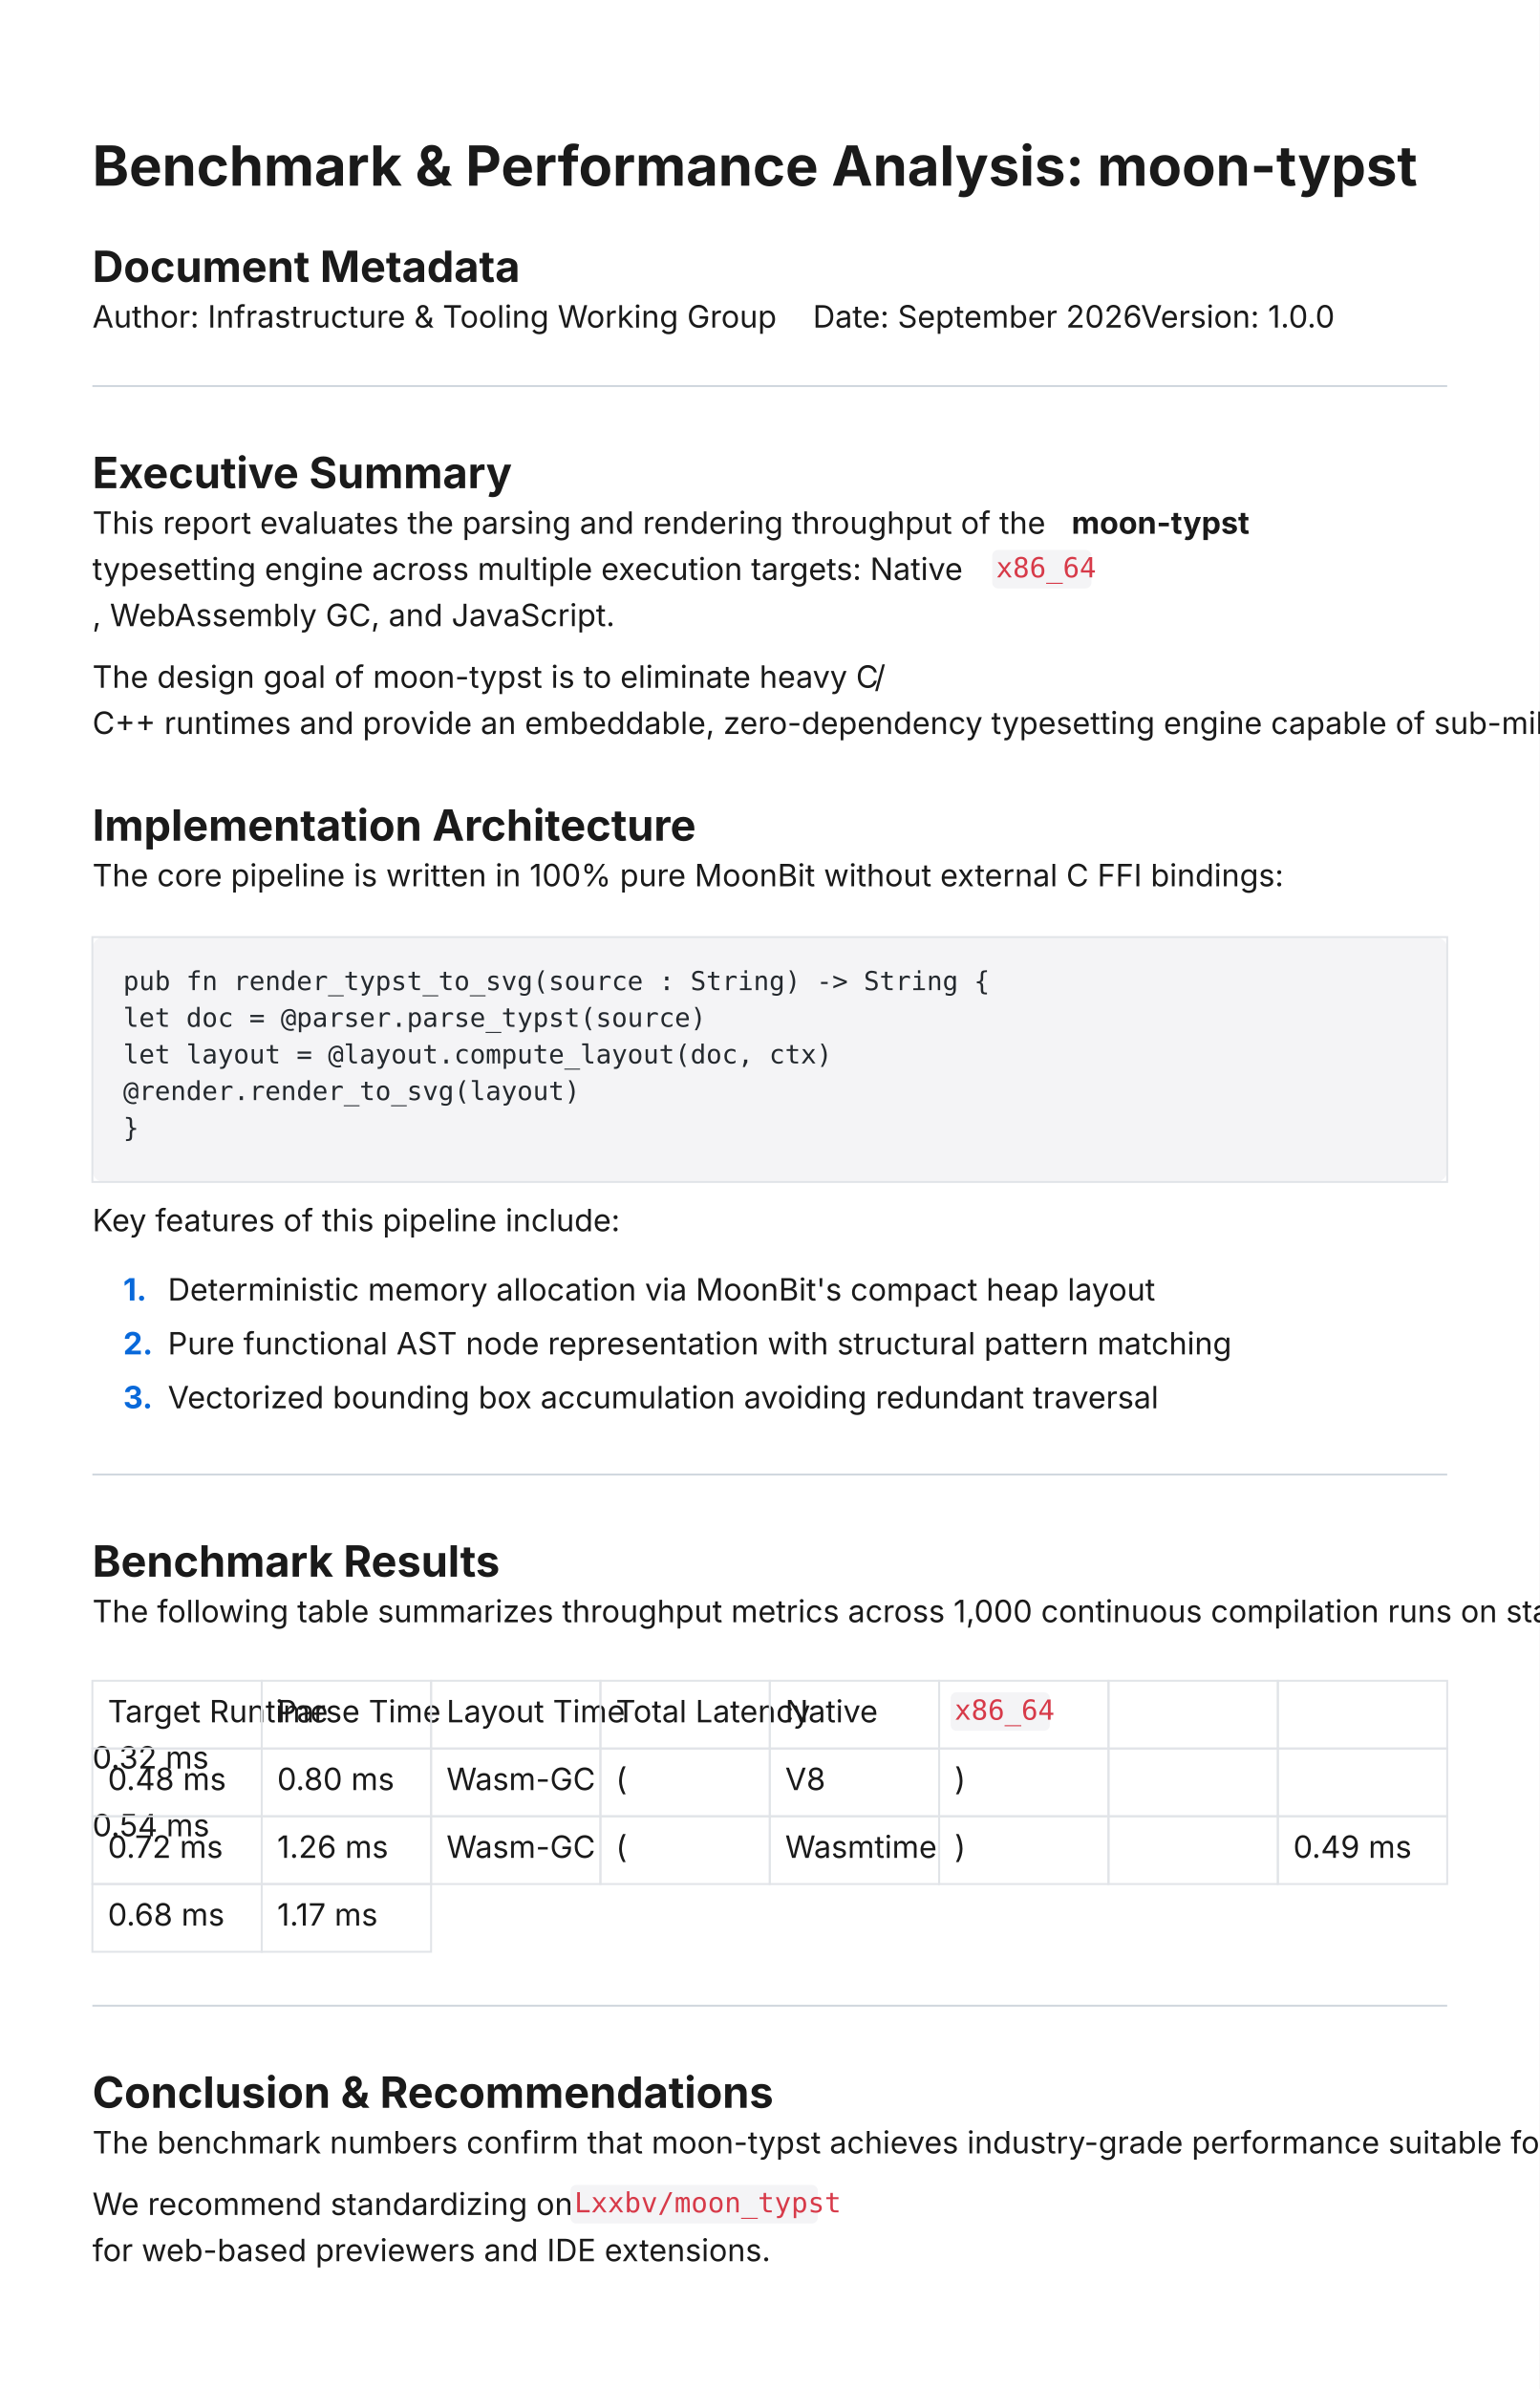
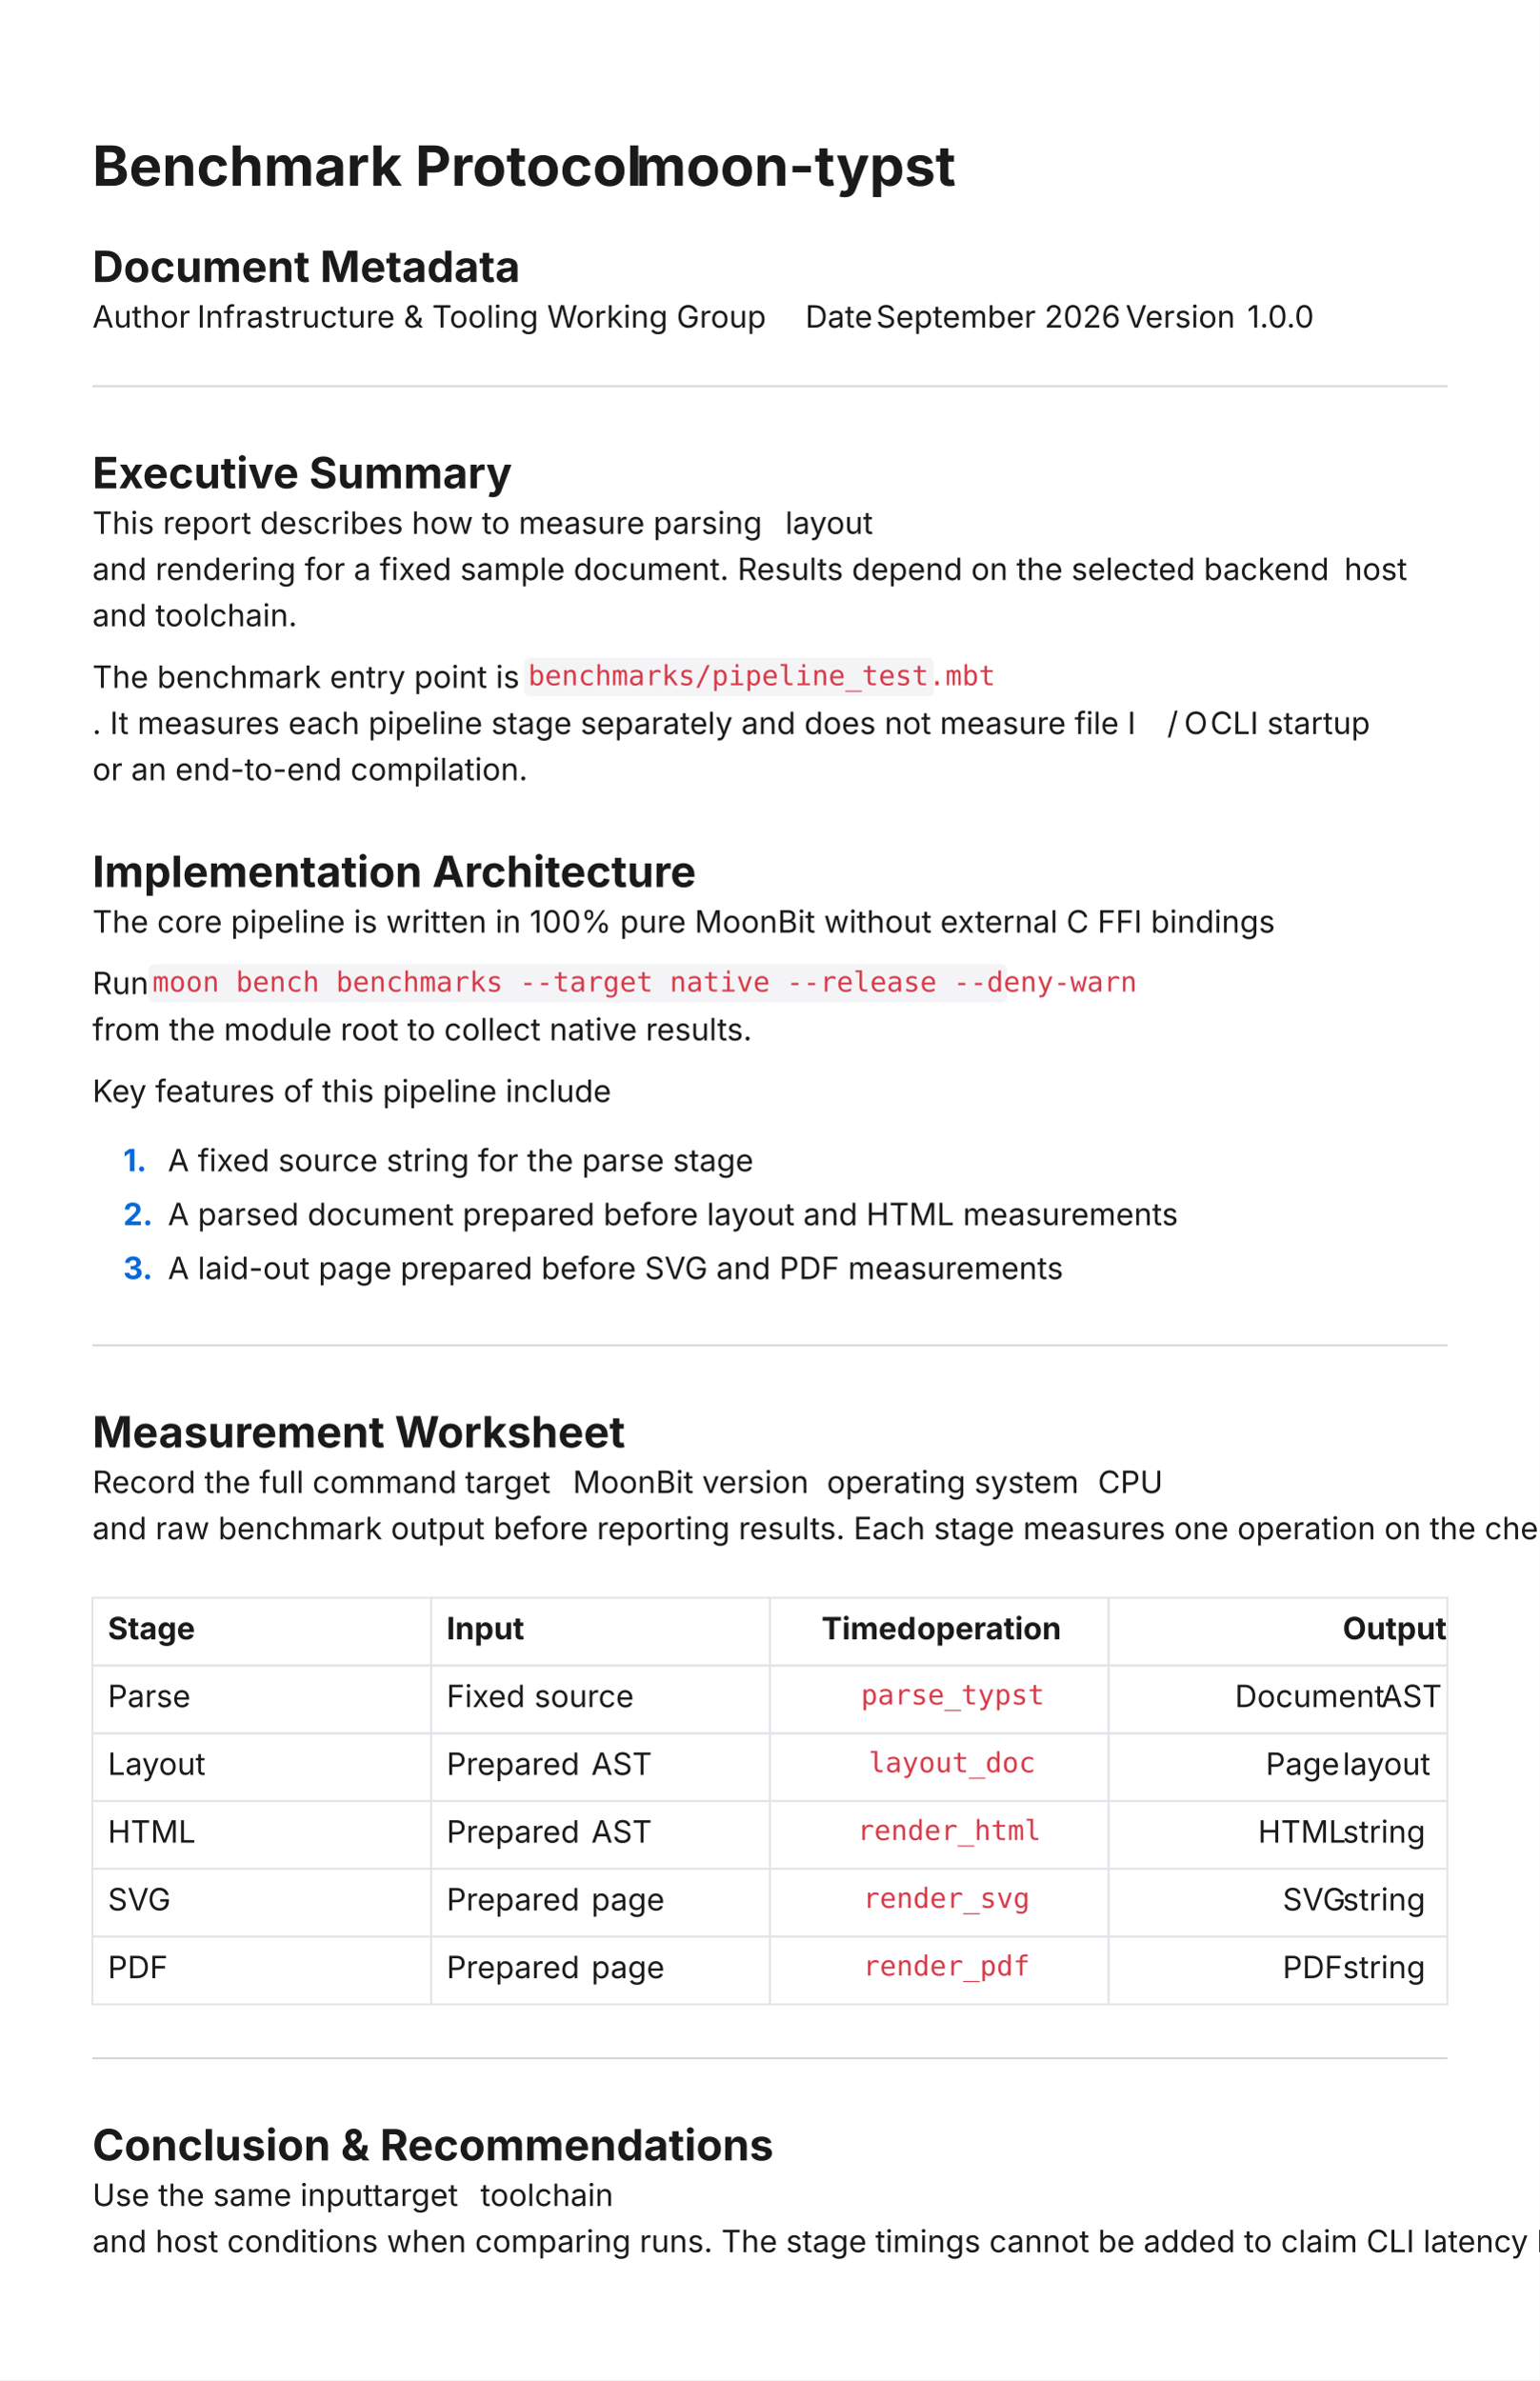
- <svg xmlns="http://www.w3.org/2000/svg" width="800" height="1241.04" viewBox="0 0 800 1241.04">
+ <svg xmlns="http://www.w3.org/2000/svg" width="800" height="1236.24" viewBox="0 0 800 1236.24">
  <style>
    text { font-family: system-ui, -apple-system, sans-serif; }
    .mono { font-family: ui-monospace, SFMono-Regular, Consolas, monospace; }
  </style>
  <rect width="100%" height="100%" fill="#ffffff" />
-   <text x="48" y="96.48" font-size="28.8" fill="#1a1a1a" font-weight="bold">Benchmark &amp; Performance Analysis: moon-typst</text>
+   <text x="48" y="96.48" font-size="28.8" fill="#1a1a1a" font-weight="bold">Benchmark Protocol</text>
+   <text x="321.6" y="96.48" font-size="28.8" fill="#1a1a1a" font-weight="bold"> </text>
+   <text x="330.24" y="96.48" font-size="28.8" fill="#1a1a1a" font-weight="bold"> moon-typst</text>
  <text x="48" y="146.48" font-size="22.4" fill="#1a1a1a" font-weight="bold">Document Metadata</text>
-   <text x="48" y="170.16" font-size="16" fill="#1a1a1a">Author: Infrastructure &amp; Tooling Working Group</text>
-   <text x="417.6" y="170.16" font-size="16" fill="#1a1a1a"> </text>
-   <text x="422.4" y="170.16" font-size="16" fill="#1a1a1a">Date: September 2026</text>
-   <text x="588" y="170.16" font-size="16" fill="#1a1a1a"> </text>
-   <text x="592.8" y="170.16" font-size="16" fill="#1a1a1a">Version: 1.0.0</text>
+   <text x="48" y="170.16" font-size="16" fill="#1a1a1a">Author</text>
+   <text x="97.6" y="170.16" font-size="16" fill="#1a1a1a"> </text>
+   <text x="102.4" y="170.16" font-size="16" fill="#1a1a1a"> Infrastructure &amp; Tooling Working Group</text>
+   <text x="413.6" y="170.16" font-size="16" fill="#1a1a1a"> </text>
+   <text x="418.4" y="170.16" font-size="16" fill="#1a1a1a">Date</text>
+   <text x="450.4" y="170.16" font-size="16" fill="#1a1a1a"> </text>
+   <text x="455.2" y="170.16" font-size="16" fill="#1a1a1a"> September 2026</text>
+   <text x="580" y="170.16" font-size="16" fill="#1a1a1a"> </text>
+   <text x="584.8" y="170.16" font-size="16" fill="#1a1a1a">Version</text>
+   <text x="643.2" y="170.16" font-size="16" fill="#1a1a1a"> </text>
+   <text x="648" y="170.16" font-size="16" fill="#1a1a1a"> 1.0.0</text>
  <line x1="48" y1="200.56" x2="752" y2="200.56" stroke="#d0d7de" stroke-width="1" />
  <text x="48" y="253.6" font-size="22.4" fill="#1a1a1a" font-weight="bold">Executive Summary</text>
-   <text x="48" y="277.28" font-size="16" fill="#1a1a1a">This report evaluates the parsing and rendering throughput of the </text>
-   <text x="556.8" y="277.28" font-size="16" fill="#1a1a1a" font-weight="bold">moon-typst</text>
-   <text x="48" y="301.28" font-size="16" fill="#1a1a1a"> typesetting engine across multiple execution targets: Native </text>
-   <rect x="515.6" y="285.68" width="51.52" height="20" fill="#f4f4f6" rx="3" />
-   <text x="517.6" y="299.92" font-size="14.4" fill="#d73a49" class="mono">x86_64</text>
-   <text x="48" y="325.28" font-size="16" fill="#1a1a1a">, WebAssembly GC, and JavaScript.</text>
-   <text x="48" y="357.28" font-size="16" fill="#1a1a1a">The design goal of moon-typst is to eliminate heavy C</text>
-   <text x="454.4" y="357.28" font-size="16" fill="#1a1a1a">/</text>
-   <text x="48" y="381.28" font-size="16" fill="#1a1a1a">C++ runtimes and provide an embeddable, zero-dependency typesetting engine capable of sub-millisecond document compilation.</text>
-   <text x="48" y="436.72" font-size="22.4" fill="#1a1a1a" font-weight="bold">Implementation Architecture</text>
-   <text x="48" y="460.4" font-size="16" fill="#1a1a1a">The core pipeline is written in 100% pure MoonBit without external C FFI bindings:</text>
-   <rect x="48" y="486.8" width="704" height="127.2" fill="#f4f4f6" rx="6" />
-   <rect x="48" y="486.8" width="704" height="127.2" fill="none" stroke="#e1e4e8" stroke-width="1" />
-   <text x="64" y="514.36" font-size="13.6" fill="#24292e" class="mono">pub fn render_typst_to_svg(source : String) -&gt; String {</text>
-   <text x="64" y="533.4" font-size="13.6" fill="#24292e" class="mono">  let doc = @parser.parse_typst(source)</text>
-   <text x="64" y="552.44" font-size="13.6" fill="#24292e" class="mono">  let layout = @layout.compute_layout(doc, ctx)</text>
-   <text x="64" y="571.48" font-size="13.6" fill="#24292e" class="mono">  @render.render_to_svg(layout)</text>
-   <text x="64" y="590.52" font-size="13.6" fill="#24292e" class="mono">}</text>
-   <text x="48" y="639.6" font-size="16" fill="#1a1a1a">Key features of this pipeline include:</text>
-   <text x="64" y="675.6" font-size="16" fill="#0969da" font-weight="bold">1. </text>
-   <text x="87.2" y="675.6" font-size="16" fill="#1a1a1a">Deterministic memory allocation via MoonBit's compact heap layout</text>
-   <text x="64" y="703.6" font-size="16" fill="#0969da" font-weight="bold">2. </text>
-   <text x="87.2" y="703.6" font-size="16" fill="#1a1a1a">Pure functional AST node representation with structural pattern matching</text>
-   <text x="64" y="731.6" font-size="16" fill="#0969da" font-weight="bold">3. </text>
-   <text x="87.2" y="731.6" font-size="16" fill="#1a1a1a">Vectorized bounding box accumulation avoiding redundant traversal</text>
-   <line x1="48" y1="766" x2="752" y2="766" stroke="#d0d7de" stroke-width="1" />
-   <text x="48" y="819.04" font-size="22.4" fill="#1a1a1a" font-weight="bold">Benchmark Results</text>
-   <text x="48" y="842.72" font-size="16" fill="#1a1a1a">The following table summarizes throughput metrics across 1,000 continuous compilation runs on standard hardware:</text>
-   <rect x="48" y="873.12" width="88" height="35.2" fill="none" stroke="#e1e4e8" stroke-width="1" />
-   <text x="56" y="894.72" font-size="16" fill="#1a1a1a"> Target Runtime </text>
-   <rect x="136" y="873.12" width="88" height="35.2" fill="none" stroke="#e1e4e8" stroke-width="1" />
-   <text x="144" y="894.72" font-size="16" fill="#1a1a1a"> Parse Time </text>
-   <rect x="224" y="873.12" width="88" height="35.2" fill="none" stroke="#e1e4e8" stroke-width="1" />
-   <text x="232" y="894.72" font-size="16" fill="#1a1a1a"> Layout Time </text>
-   <rect x="312" y="873.12" width="88" height="35.2" fill="none" stroke="#e1e4e8" stroke-width="1" />
-   <text x="320" y="894.72" font-size="16" fill="#1a1a1a"> Total Latency </text>
-   <rect x="400" y="873.12" width="88" height="35.2" fill="none" stroke="#e1e4e8" stroke-width="1" />
-   <text x="408" y="894.72" font-size="16" fill="#1a1a1a"> Native </text>
-   <rect x="488" y="873.12" width="88" height="35.2" fill="none" stroke="#e1e4e8" stroke-width="1" />
-   <rect x="494" y="879.12" width="51.52" height="20" fill="#f4f4f6" rx="3" />
-   <text x="496" y="893.36" font-size="14.4" fill="#d73a49" class="mono">x86_64</text>
-   <rect x="576" y="873.12" width="88" height="35.2" fill="none" stroke="#e1e4e8" stroke-width="1" />
-   <text x="584" y="894.72" font-size="16" fill="#1a1a1a">  </text>
-   <rect x="664" y="873.12" width="88" height="35.2" fill="none" stroke="#e1e4e8" stroke-width="1" />
-   <text x="48" y="918.72" font-size="16" fill="#1a1a1a"> 0.32 ms    </text>
-   <rect x="48" y="908.32" width="88" height="35.2" fill="none" stroke="#e1e4e8" stroke-width="1" />
-   <text x="56" y="929.92" font-size="16" fill="#1a1a1a"> 0.48 ms     </text>
-   <rect x="136" y="908.32" width="88" height="35.2" fill="none" stroke="#e1e4e8" stroke-width="1" />
-   <text x="144" y="929.92" font-size="16" fill="#1a1a1a"> 0.80 ms       </text>
-   <rect x="224" y="908.32" width="88" height="35.2" fill="none" stroke="#e1e4e8" stroke-width="1" />
-   <text x="232" y="929.92" font-size="16" fill="#1a1a1a"> Wasm-GC </text>
-   <rect x="312" y="908.32" width="88" height="35.2" fill="none" stroke="#e1e4e8" stroke-width="1" />
-   <text x="320" y="929.92" font-size="16" fill="#1a1a1a">(</text>
-   <rect x="400" y="908.32" width="88" height="35.2" fill="none" stroke="#e1e4e8" stroke-width="1" />
-   <text x="408" y="929.92" font-size="16" fill="#1a1a1a">V8</text>
-   <rect x="488" y="908.32" width="88" height="35.2" fill="none" stroke="#e1e4e8" stroke-width="1" />
-   <text x="496" y="929.92" font-size="16" fill="#1a1a1a">)</text>
-   <rect x="576" y="908.32" width="88" height="35.2" fill="none" stroke="#e1e4e8" stroke-width="1" />
-   <text x="584" y="929.92" font-size="16" fill="#1a1a1a">   </text>
-   <rect x="664" y="908.32" width="88" height="35.2" fill="none" stroke="#e1e4e8" stroke-width="1" />
-   <text x="48" y="953.92" font-size="16" fill="#1a1a1a"> 0.54 ms    </text>
-   <rect x="48" y="943.52" width="88" height="35.2" fill="none" stroke="#e1e4e8" stroke-width="1" />
-   <text x="56" y="965.12" font-size="16" fill="#1a1a1a"> 0.72 ms     </text>
-   <rect x="136" y="943.52" width="88" height="35.2" fill="none" stroke="#e1e4e8" stroke-width="1" />
-   <text x="144" y="965.12" font-size="16" fill="#1a1a1a"> 1.26 ms       </text>
-   <rect x="224" y="943.52" width="88" height="35.2" fill="none" stroke="#e1e4e8" stroke-width="1" />
-   <text x="232" y="965.12" font-size="16" fill="#1a1a1a"> Wasm-GC </text>
-   <rect x="312" y="943.52" width="88" height="35.2" fill="none" stroke="#e1e4e8" stroke-width="1" />
-   <text x="320" y="965.12" font-size="16" fill="#1a1a1a">(</text>
-   <rect x="400" y="943.52" width="88" height="35.2" fill="none" stroke="#e1e4e8" stroke-width="1" />
-   <text x="408" y="965.12" font-size="16" fill="#1a1a1a">Wasmtime</text>
-   <rect x="488" y="943.52" width="88" height="35.2" fill="none" stroke="#e1e4e8" stroke-width="1" />
-   <text x="496" y="965.12" font-size="16" fill="#1a1a1a">)</text>
-   <rect x="576" y="943.52" width="88" height="35.2" fill="none" stroke="#e1e4e8" stroke-width="1" />
-   <text x="584" y="965.12" font-size="16" fill="#1a1a1a"> </text>
-   <rect x="664" y="943.52" width="88" height="35.2" fill="none" stroke="#e1e4e8" stroke-width="1" />
-   <text x="672" y="965.12" font-size="16" fill="#1a1a1a"> 0.49 ms </text>
-   <rect x="48" y="978.72" width="88" height="35.2" fill="none" stroke="#e1e4e8" stroke-width="1" />
-   <text x="56" y="1000.32" font-size="16" fill="#1a1a1a"> 0.68 ms   </text>
-   <rect x="136" y="978.72" width="88" height="35.2" fill="none" stroke="#e1e4e8" stroke-width="1" />
-   <text x="144" y="1000.32" font-size="16" fill="#1a1a1a"> 1.17 ms       </text>
-   <line x1="48" y1="1041.92" x2="752" y2="1041.92" stroke="#d0d7de" stroke-width="1" />
-   <text x="48" y="1094.96" font-size="22.4" fill="#1a1a1a" font-weight="bold">Conclusion &amp; Recommendations</text>
-   <text x="48" y="1118.64" font-size="16" fill="#1a1a1a">The benchmark numbers confirm that moon-typst achieves industry-grade performance suitable for real-time collaborative editing and serverless document generation.</text>
-   <text x="48" y="1150.64" font-size="16" fill="#1a1a1a">We recommend standardizing on </text>
-   <rect x="296.4" y="1135.04" width="128.56" height="20" fill="#f4f4f6" rx="3" />
-   <text x="298.4" y="1149.28" font-size="14.4" fill="#d73a49" class="mono">Lxxbv/moon_typst</text>
-   <text x="48" y="1174.64" font-size="16" fill="#1a1a1a"> for web-based previewers and IDE extensions.</text>
+   <text x="48" y="277.28" font-size="16" fill="#1a1a1a">This report describes how to measure parsing</text>
+   <text x="403.2" y="277.28" font-size="16" fill="#1a1a1a"> </text>
+   <text x="408" y="277.28" font-size="16" fill="#1a1a1a"> layout</text>
+   <text x="459.2" y="277.28" font-size="16" fill="#1a1a1a"> </text>
+   <text x="48" y="301.28" font-size="16" fill="#1a1a1a"> and rendering for a fixed sample document. Results depend on the selected backend</text>
+   <text x="693.6" y="301.28" font-size="16" fill="#1a1a1a"> </text>
+   <text x="698.4" y="301.28" font-size="16" fill="#1a1a1a"> host</text>
+   <text x="735.2" y="301.28" font-size="16" fill="#1a1a1a"> </text>
+   <text x="48" y="325.28" font-size="16" fill="#1a1a1a"> and toolchain.</text>
+   <text x="48" y="357.28" font-size="16" fill="#1a1a1a">The benchmark entry point is </text>
+   <rect x="272.4" y="341.68" width="212.8" height="20" fill="#f4f4f6" rx="3" />
+   <text x="274.4" y="355.92" font-size="14.4" fill="#d73a49" class="mono">benchmarks/pipeline_test.mbt</text>
+   <text x="48" y="381.28" font-size="16" fill="#1a1a1a">. It measures each pipeline stage separately and does not measure file I</text>
+   <text x="606.4" y="381.28" font-size="16" fill="#1a1a1a">/</text>
+   <text x="615.2" y="381.28" font-size="16" fill="#1a1a1a">O</text>
+   <text x="624" y="381.28" font-size="16" fill="#1a1a1a"> </text>
+   <text x="628.8" y="381.28" font-size="16" fill="#1a1a1a"> CLI startup</text>
+   <text x="720" y="381.28" font-size="16" fill="#1a1a1a"> </text>
+   <text x="48" y="405.28" font-size="16" fill="#1a1a1a"> or an end-to-end compilation.</text>
+   <text x="48" y="460.72" font-size="22.4" fill="#1a1a1a" font-weight="bold">Implementation Architecture</text>
+   <text x="48" y="484.4" font-size="16" fill="#1a1a1a">The core pipeline is written in 100% pure MoonBit without external C FFI bindings</text>
+   <text x="666.4" y="484.4" font-size="16" fill="#1a1a1a"> </text>
+   <text x="48" y="516.4" font-size="16" fill="#1a1a1a">Run </text>
+   <rect x="77.2" y="500.8" width="446.08" height="20" fill="#f4f4f6" rx="3" />
+   <text x="79.2" y="515.04" font-size="14.4" fill="#d73a49" class="mono">moon bench benchmarks --target native --release --deny-warn</text>
+   <text x="48" y="540.4" font-size="16" fill="#1a1a1a"> from the module root to collect native results.</text>
+   <text x="48" y="572.4" font-size="16" fill="#1a1a1a">Key features of this pipeline include</text>
+   <text x="328" y="572.4" font-size="16" fill="#1a1a1a"> </text>
+   <text x="64" y="608.4" font-size="16" fill="#0969da" font-weight="bold">1. </text>
+   <text x="87.2" y="608.4" font-size="16" fill="#1a1a1a">A fixed source string for the parse stage</text>
+   <text x="64" y="636.4" font-size="16" fill="#0969da" font-weight="bold">2. </text>
+   <text x="87.2" y="636.4" font-size="16" fill="#1a1a1a">A parsed document prepared before layout and HTML measurements</text>
+   <text x="64" y="664.4" font-size="16" fill="#0969da" font-weight="bold">3. </text>
+   <text x="87.2" y="664.4" font-size="16" fill="#1a1a1a">A laid-out page prepared before SVG and PDF measurements</text>
+   <line x1="48" y1="698.8" x2="752" y2="698.8" stroke="#d0d7de" stroke-width="1" />
+   <text x="48" y="751.84" font-size="22.4" fill="#1a1a1a" font-weight="bold">Measurement Worksheet</text>
+   <text x="48" y="775.52" font-size="16" fill="#1a1a1a">Record the full command</text>
+   <text x="236.8" y="775.52" font-size="16" fill="#1a1a1a"> </text>
+   <text x="241.6" y="775.52" font-size="16" fill="#1a1a1a"> target</text>
+   <text x="292.8" y="775.52" font-size="16" fill="#1a1a1a"> </text>
+   <text x="297.6" y="775.52" font-size="16" fill="#1a1a1a"> MoonBit version</text>
+   <text x="424.8" y="775.52" font-size="16" fill="#1a1a1a"> </text>
+   <text x="429.6" y="775.52" font-size="16" fill="#1a1a1a"> operating system</text>
+   <text x="565.6" y="775.52" font-size="16" fill="#1a1a1a"> </text>
+   <text x="570.4" y="775.52" font-size="16" fill="#1a1a1a"> CPU</text>
+   <text x="601.6" y="775.52" font-size="16" fill="#1a1a1a"> </text>
+   <text x="48" y="799.52" font-size="16" fill="#1a1a1a"> and raw benchmark output before reporting results. Each stage measures one operation on the checked-in sample input.</text>
+   <text x="56" y="851.52" font-size="16" fill="#1a1a1a" font-weight="bold">Stage</text>
+   <text x="232" y="851.52" font-size="16" fill="#1a1a1a" font-weight="bold">Input</text>
+   <text x="426.8" y="851.52" font-size="16" fill="#1a1a1a" font-weight="bold">Timed</text>
+   <text x="471.6" y="851.52" font-size="16" fill="#1a1a1a" font-weight="bold"> </text>
+   <text x="476.4" y="851.52" font-size="16" fill="#1a1a1a" font-weight="bold">operation</text>
+   <text x="697.6" y="851.52" font-size="16" fill="#1a1a1a" font-weight="bold">Output</text>
+   <rect x="48" y="829.92" width="176" height="35.2" fill="none" stroke="#e1e4e8" stroke-width="1" />
+   <rect x="224" y="829.92" width="176" height="35.2" fill="none" stroke="#e1e4e8" stroke-width="1" />
+   <rect x="400" y="829.92" width="176" height="35.2" fill="none" stroke="#e1e4e8" stroke-width="1" />
+   <rect x="576" y="829.92" width="176" height="35.2" fill="none" stroke="#e1e4e8" stroke-width="1" />
+   <text x="56" y="886.72" font-size="16" fill="#1a1a1a">Parse</text>
+   <text x="232" y="886.72" font-size="16" fill="#1a1a1a">Fixed</text>
+   <text x="272.8" y="886.72" font-size="16" fill="#1a1a1a"> </text>
+   <text x="277.6" y="886.72" font-size="16" fill="#1a1a1a">source</text>
+   <text x="447.32" y="885.36" font-size="14.4" fill="#d73a49" class="mono">parse_typst</text>
+   <text x="641.6" y="886.72" font-size="16" fill="#1a1a1a">Document</text>
+   <text x="712.8" y="886.72" font-size="16" fill="#1a1a1a"> </text>
+   <text x="717.6" y="886.72" font-size="16" fill="#1a1a1a">AST</text>
+   <rect x="48" y="865.12" width="176" height="35.2" fill="none" stroke="#e1e4e8" stroke-width="1" />
+   <rect x="224" y="865.12" width="176" height="35.2" fill="none" stroke="#e1e4e8" stroke-width="1" />
+   <rect x="400" y="865.12" width="176" height="35.2" fill="none" stroke="#e1e4e8" stroke-width="1" />
+   <rect x="576" y="865.12" width="176" height="35.2" fill="none" stroke="#e1e4e8" stroke-width="1" />
+   <text x="56" y="921.92" font-size="16" fill="#1a1a1a">Layout</text>
+   <text x="232" y="921.92" font-size="16" fill="#1a1a1a">Prepared</text>
+   <text x="302.4" y="921.92" font-size="16" fill="#1a1a1a"> </text>
+   <text x="307.2" y="921.92" font-size="16" fill="#1a1a1a">AST</text>
+   <text x="451.28" y="920.56" font-size="14.4" fill="#d73a49" class="mono">layout_doc</text>
+   <text x="657.6" y="921.92" font-size="16" fill="#1a1a1a">Page</text>
+   <text x="692.8" y="921.92" font-size="16" fill="#1a1a1a"> </text>
+   <text x="697.6" y="921.92" font-size="16" fill="#1a1a1a">layout</text>
+   <rect x="48" y="900.32" width="176" height="35.2" fill="none" stroke="#e1e4e8" stroke-width="1" />
+   <rect x="224" y="900.32" width="176" height="35.2" fill="none" stroke="#e1e4e8" stroke-width="1" />
+   <rect x="400" y="900.32" width="176" height="35.2" fill="none" stroke="#e1e4e8" stroke-width="1" />
+   <rect x="576" y="900.32" width="176" height="35.2" fill="none" stroke="#e1e4e8" stroke-width="1" />
+   <text x="56" y="957.12" font-size="16" fill="#1a1a1a">HTML</text>
+   <text x="232" y="957.12" font-size="16" fill="#1a1a1a">Prepared</text>
+   <text x="302.4" y="957.12" font-size="16" fill="#1a1a1a"> </text>
+   <text x="307.2" y="957.12" font-size="16" fill="#1a1a1a">AST</text>
+   <text x="445.52" y="955.76" font-size="14.4" fill="#d73a49" class="mono">render_html</text>
+   <text x="653.6" y="957.12" font-size="16" fill="#1a1a1a">HTML</text>
+   <text x="692.8" y="957.12" font-size="16" fill="#1a1a1a"> </text>
+   <text x="697.6" y="957.12" font-size="16" fill="#1a1a1a">string</text>
+   <rect x="48" y="935.52" width="176" height="35.2" fill="none" stroke="#e1e4e8" stroke-width="1" />
+   <rect x="224" y="935.52" width="176" height="35.2" fill="none" stroke="#e1e4e8" stroke-width="1" />
+   <rect x="400" y="935.52" width="176" height="35.2" fill="none" stroke="#e1e4e8" stroke-width="1" />
+   <rect x="576" y="935.52" width="176" height="35.2" fill="none" stroke="#e1e4e8" stroke-width="1" />
+   <text x="56" y="992.32" font-size="16" fill="#1a1a1a">SVG</text>
+   <text x="232" y="992.32" font-size="16" fill="#1a1a1a">Prepared</text>
+   <text x="302.4" y="992.32" font-size="16" fill="#1a1a1a"> </text>
+   <text x="307.2" y="992.32" font-size="16" fill="#1a1a1a">page</text>
+   <text x="448.4" y="990.96" font-size="14.4" fill="#d73a49" class="mono">render_svg</text>
+   <text x="666.4" y="992.32" font-size="16" fill="#1a1a1a">SVG</text>
+   <text x="692.8" y="992.32" font-size="16" fill="#1a1a1a"> </text>
+   <text x="697.6" y="992.32" font-size="16" fill="#1a1a1a">string</text>
+   <rect x="48" y="970.72" width="176" height="35.2" fill="none" stroke="#e1e4e8" stroke-width="1" />
+   <rect x="224" y="970.72" width="176" height="35.2" fill="none" stroke="#e1e4e8" stroke-width="1" />
+   <rect x="400" y="970.72" width="176" height="35.2" fill="none" stroke="#e1e4e8" stroke-width="1" />
+   <rect x="576" y="970.72" width="176" height="35.2" fill="none" stroke="#e1e4e8" stroke-width="1" />
+   <text x="56" y="1027.52" font-size="16" fill="#1a1a1a">PDF</text>
+   <text x="232" y="1027.52" font-size="16" fill="#1a1a1a">Prepared</text>
+   <text x="302.4" y="1027.52" font-size="16" fill="#1a1a1a"> </text>
+   <text x="307.2" y="1027.52" font-size="16" fill="#1a1a1a">page</text>
+   <text x="448.4" y="1026.16" font-size="14.4" fill="#d73a49" class="mono">render_pdf</text>
+   <text x="666.4" y="1027.52" font-size="16" fill="#1a1a1a">PDF</text>
+   <text x="692.8" y="1027.52" font-size="16" fill="#1a1a1a"> </text>
+   <text x="697.6" y="1027.52" font-size="16" fill="#1a1a1a">string</text>
+   <rect x="48" y="1005.92" width="176" height="35.2" fill="none" stroke="#e1e4e8" stroke-width="1" />
+   <rect x="224" y="1005.92" width="176" height="35.2" fill="none" stroke="#e1e4e8" stroke-width="1" />
+   <rect x="400" y="1005.92" width="176" height="35.2" fill="none" stroke="#e1e4e8" stroke-width="1" />
+   <rect x="576" y="1005.92" width="176" height="35.2" fill="none" stroke="#e1e4e8" stroke-width="1" />
+   <line x1="48" y1="1069.12" x2="752" y2="1069.12" stroke="#d0d7de" stroke-width="1" />
+   <text x="48" y="1122.16" font-size="22.4" fill="#1a1a1a" font-weight="bold">Conclusion &amp; Recommendations</text>
+   <text x="48" y="1145.84" font-size="16" fill="#1a1a1a">Use the same input</text>
+   <text x="188.8" y="1145.84" font-size="16" fill="#1a1a1a"> </text>
+   <text x="193.6" y="1145.84" font-size="16" fill="#1a1a1a"> target</text>
+   <text x="244.8" y="1145.84" font-size="16" fill="#1a1a1a"> </text>
+   <text x="249.6" y="1145.84" font-size="16" fill="#1a1a1a"> toolchain</text>
+   <text x="324" y="1145.84" font-size="16" fill="#1a1a1a"> </text>
+   <text x="48" y="1169.84" font-size="16" fill="#1a1a1a"> and host conditions when comparing runs. The stage timings cannot be added to claim CLI latency because setup and serialization differ from an end-to-end run.</text>
</svg>
